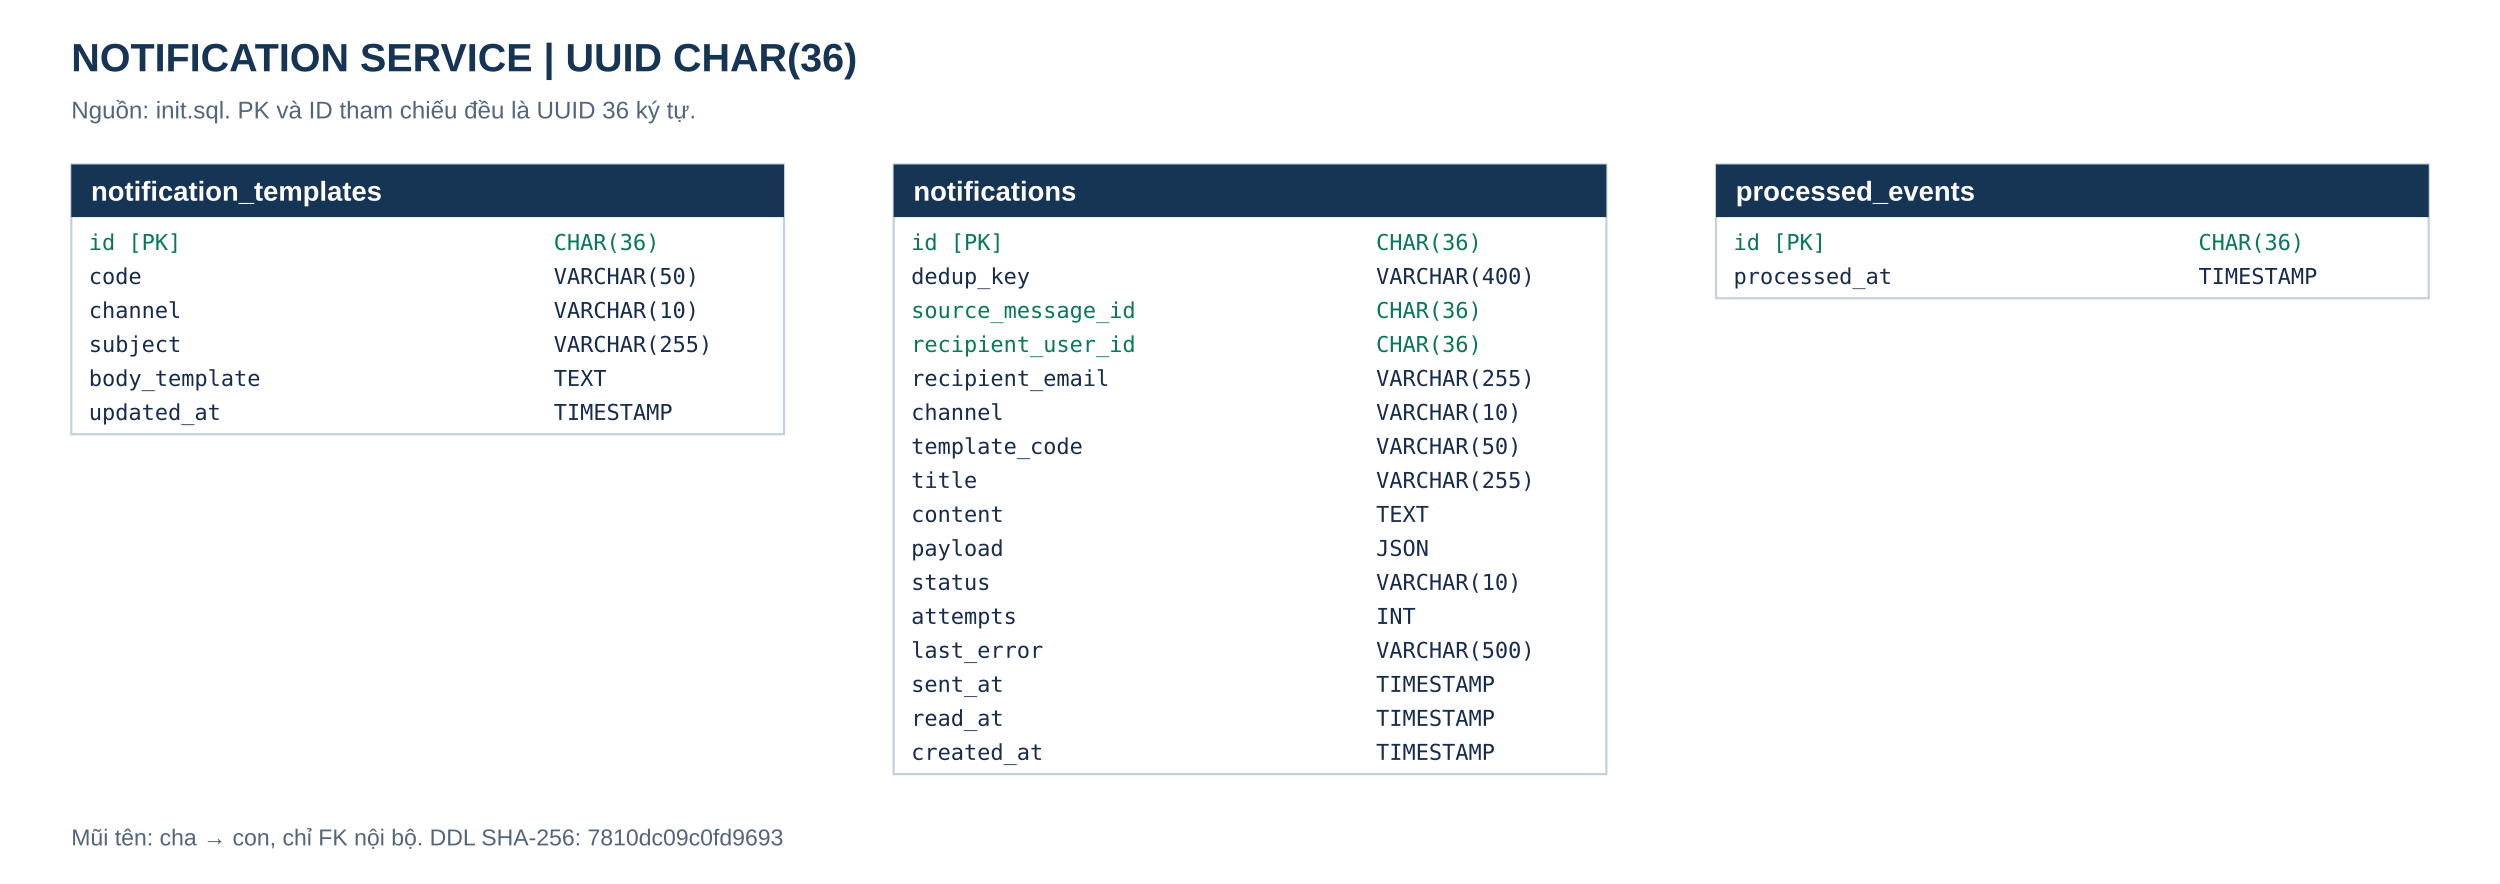
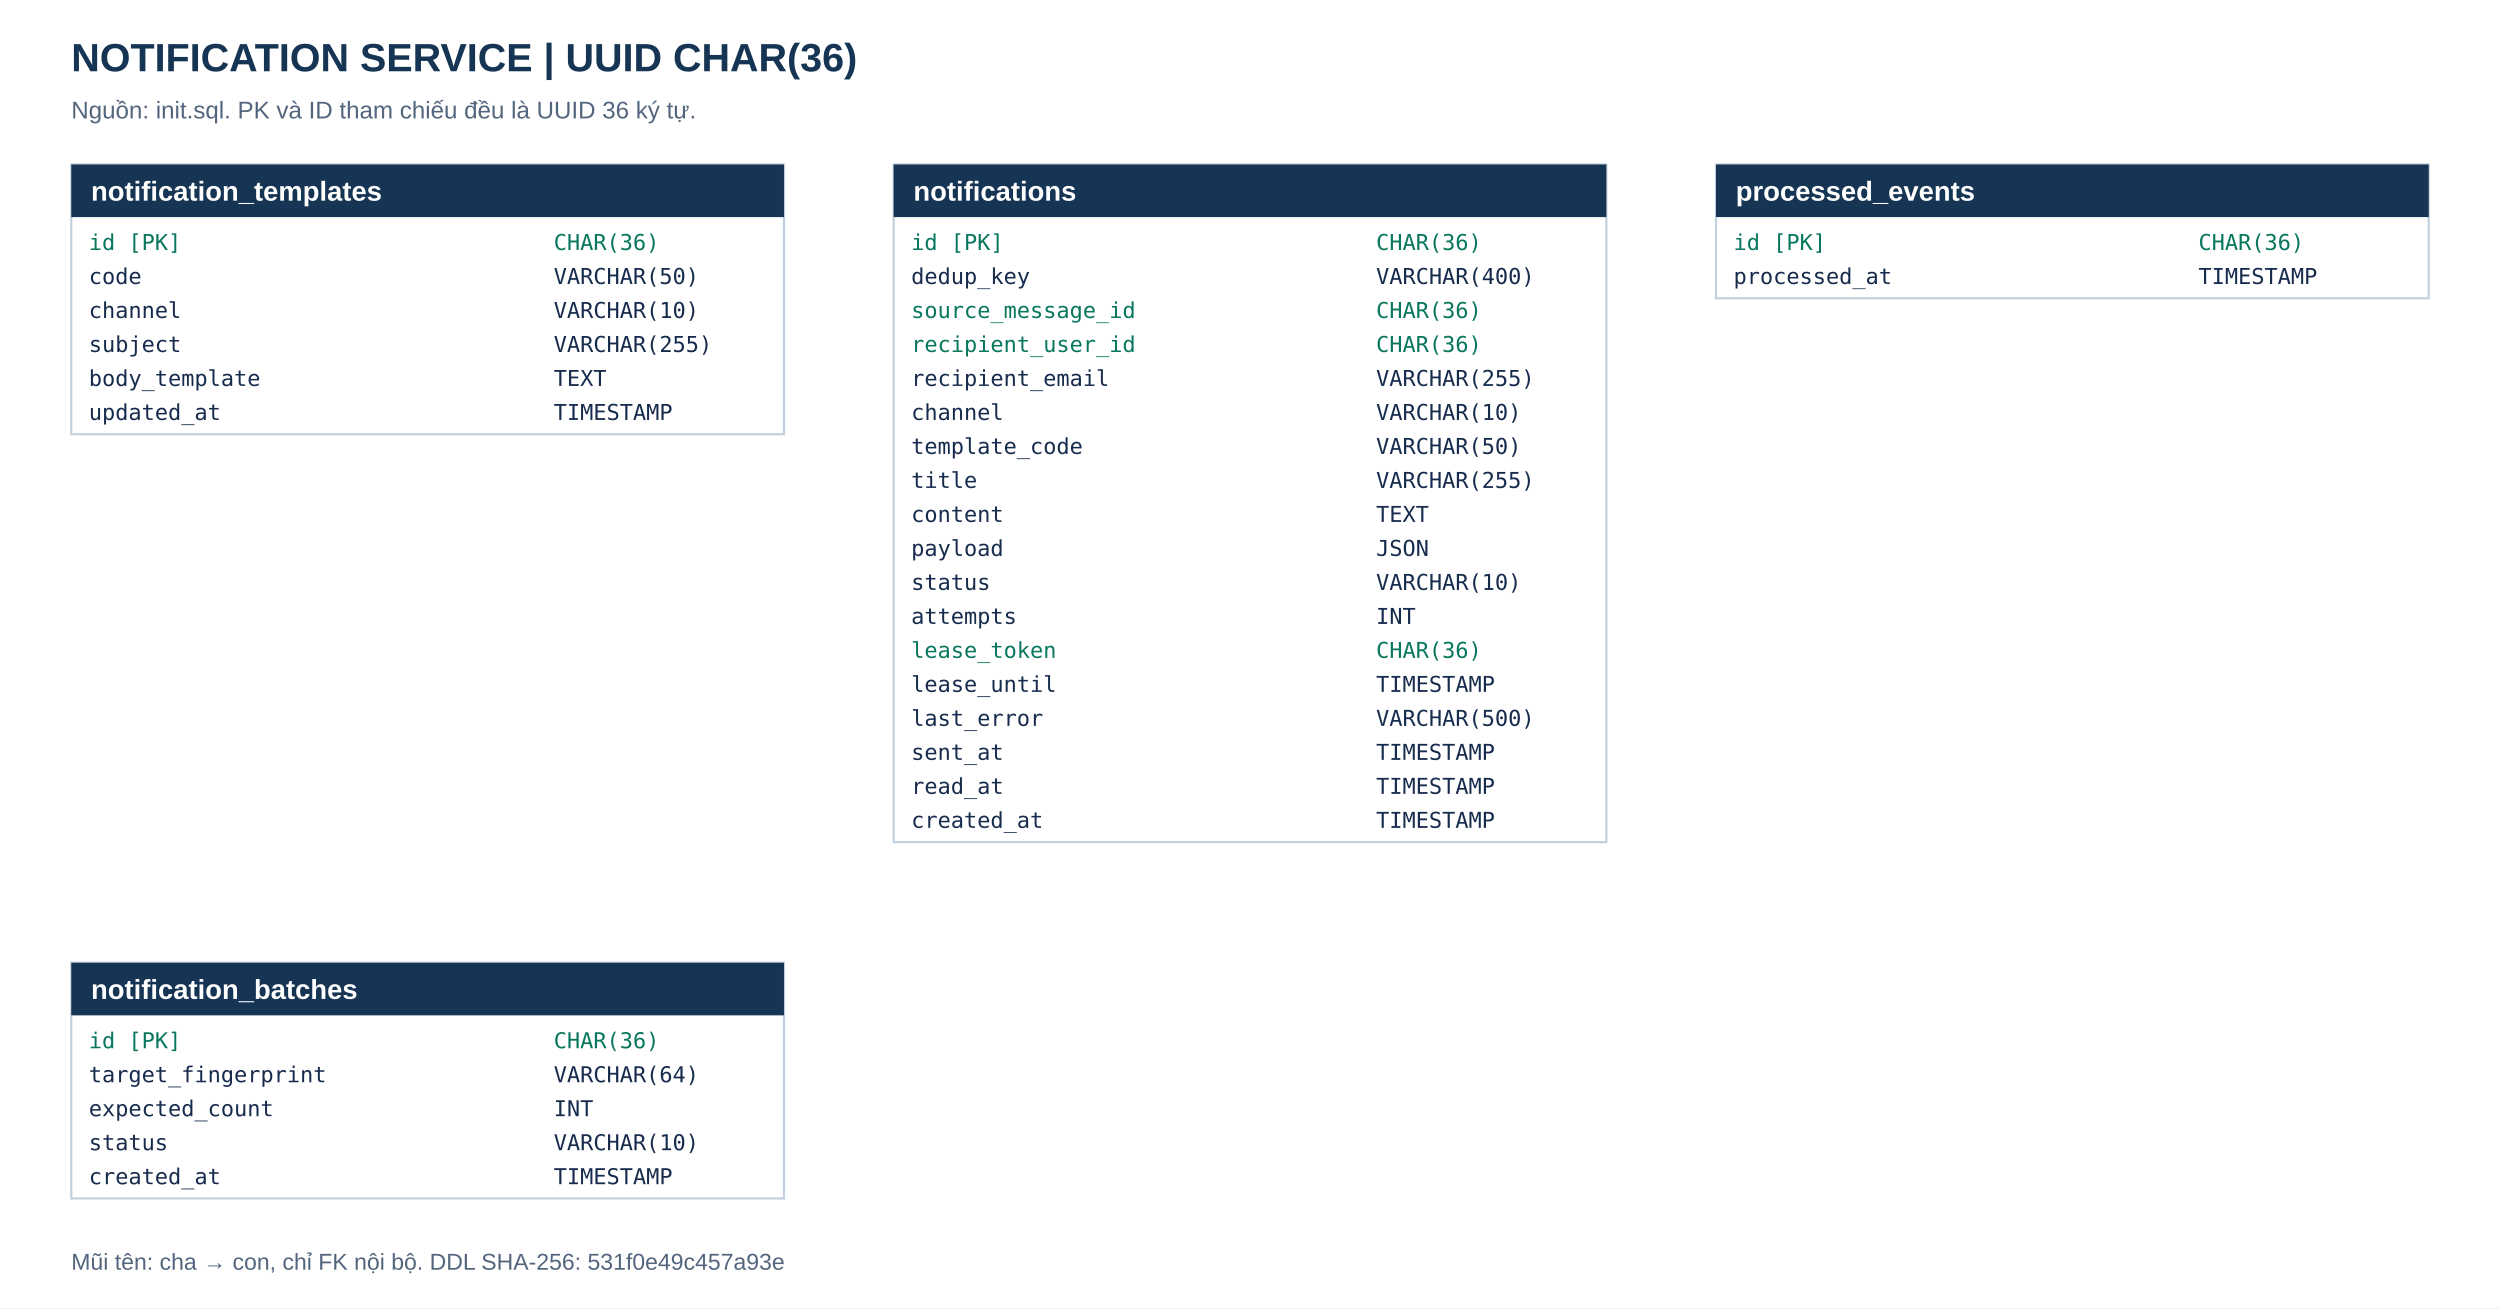
- <svg xmlns="http://www.w3.org/2000/svg" width="2280" height="806" viewBox="0 0 2280 806" role="img" aria-labelledby="title desc">
+ <svg xmlns="http://www.w3.org/2000/svg" width="2280" height="1193" viewBox="0 0 2280 1193" role="img" aria-labelledby="title desc">
  <defs>
    <marker id="arrow" viewBox="0 0 10 10" refX="9" refY="5" markerWidth="8" markerHeight="8" orient="auto-start-reverse">
      <path d="M 0 0 L 10 5 L 0 10 z" fill="#617891" />
    </marker>
  </defs>
  <rect width="100%" height="100%" fill="white" />
  <text x="65" y="65" font-family="Segoe UI,Arial,sans-serif" font-size="36" font-weight="700" fill="#163453">NOTIFICATION SERVICE | UUID CHAR(36)</text>
  <text x="65" y="108" font-family="Segoe UI,Arial,sans-serif" font-size="22" fill="#52657d">Nguồn: init.sql. PK và ID tham chiếu đều là UUID 36 ký tự.</text>
  <g data-table="notification_templates">
    <rect x="65" y="150" width="650" height="246" fill="white" stroke="#c3d0dd" stroke-width="2" />
    <rect x="65" y="150" width="650" height="48" fill="#163453" />
    <text x="83" y="183" font-family="Segoe UI,Arial,sans-serif" font-size="25" font-weight="700" fill="white">notification_templates</text>
    <text data-column="id" x="81" y="228" font-family="Consolas,monospace" font-size="20" fill="#08775d">id [PK]</text>
    <text x="505" y="228" font-family="Consolas,monospace" font-size="20" fill="#08775d">CHAR(36)</text>
    <text data-column="code" x="81" y="259" font-family="Consolas,monospace" font-size="20" fill="#172b4d">code</text>
    <text x="505" y="259" font-family="Consolas,monospace" font-size="20" fill="#172b4d">VARCHAR(50)</text>
    <text data-column="channel" x="81" y="290" font-family="Consolas,monospace" font-size="20" fill="#172b4d">channel</text>
    <text x="505" y="290" font-family="Consolas,monospace" font-size="20" fill="#172b4d">VARCHAR(10)</text>
    <text data-column="subject" x="81" y="321" font-family="Consolas,monospace" font-size="20" fill="#172b4d">subject</text>
    <text x="505" y="321" font-family="Consolas,monospace" font-size="20" fill="#172b4d">VARCHAR(255)</text>
    <text data-column="body_template" x="81" y="352" font-family="Consolas,monospace" font-size="20" fill="#172b4d">body_template</text>
    <text x="505" y="352" font-family="Consolas,monospace" font-size="20" fill="#172b4d">TEXT</text>
    <text data-column="updated_at" x="81" y="383" font-family="Consolas,monospace" font-size="20" fill="#172b4d">updated_at</text>
    <text x="505" y="383" font-family="Consolas,monospace" font-size="20" fill="#172b4d">TIMESTAMP</text>
  </g>
  <g data-table="notifications">
-     <rect x="815" y="150" width="650" height="556" fill="white" stroke="#c3d0dd" stroke-width="2" />
+     <rect x="815" y="150" width="650" height="618" fill="white" stroke="#c3d0dd" stroke-width="2" />
    <rect x="815" y="150" width="650" height="48" fill="#163453" />
    <text x="833" y="183" font-family="Segoe UI,Arial,sans-serif" font-size="25" font-weight="700" fill="white">notifications</text>
    <text data-column="id" x="831" y="228" font-family="Consolas,monospace" font-size="20" fill="#08775d">id [PK]</text>
    <text x="1255" y="228" font-family="Consolas,monospace" font-size="20" fill="#08775d">CHAR(36)</text>
    <text data-column="dedup_key" x="831" y="259" font-family="Consolas,monospace" font-size="20" fill="#172b4d">dedup_key</text>
    <text x="1255" y="259" font-family="Consolas,monospace" font-size="20" fill="#172b4d">VARCHAR(400)</text>
    <text data-column="source_message_id" x="831" y="290" font-family="Consolas,monospace" font-size="20" fill="#08775d">source_message_id</text>
    <text x="1255" y="290" font-family="Consolas,monospace" font-size="20" fill="#08775d">CHAR(36)</text>
    <text data-column="recipient_user_id" x="831" y="321" font-family="Consolas,monospace" font-size="20" fill="#08775d">recipient_user_id</text>
    <text x="1255" y="321" font-family="Consolas,monospace" font-size="20" fill="#08775d">CHAR(36)</text>
    <text data-column="recipient_email" x="831" y="352" font-family="Consolas,monospace" font-size="20" fill="#172b4d">recipient_email</text>
    <text x="1255" y="352" font-family="Consolas,monospace" font-size="20" fill="#172b4d">VARCHAR(255)</text>
    <text data-column="channel" x="831" y="383" font-family="Consolas,monospace" font-size="20" fill="#172b4d">channel</text>
    <text x="1255" y="383" font-family="Consolas,monospace" font-size="20" fill="#172b4d">VARCHAR(10)</text>
    <text data-column="template_code" x="831" y="414" font-family="Consolas,monospace" font-size="20" fill="#172b4d">template_code</text>
    <text x="1255" y="414" font-family="Consolas,monospace" font-size="20" fill="#172b4d">VARCHAR(50)</text>
    <text data-column="title" x="831" y="445" font-family="Consolas,monospace" font-size="20" fill="#172b4d">title</text>
    <text x="1255" y="445" font-family="Consolas,monospace" font-size="20" fill="#172b4d">VARCHAR(255)</text>
    <text data-column="content" x="831" y="476" font-family="Consolas,monospace" font-size="20" fill="#172b4d">content</text>
    <text x="1255" y="476" font-family="Consolas,monospace" font-size="20" fill="#172b4d">TEXT</text>
    <text data-column="payload" x="831" y="507" font-family="Consolas,monospace" font-size="20" fill="#172b4d">payload</text>
    <text x="1255" y="507" font-family="Consolas,monospace" font-size="20" fill="#172b4d">JSON</text>
    <text data-column="status" x="831" y="538" font-family="Consolas,monospace" font-size="20" fill="#172b4d">status</text>
    <text x="1255" y="538" font-family="Consolas,monospace" font-size="20" fill="#172b4d">VARCHAR(10)</text>
    <text data-column="attempts" x="831" y="569" font-family="Consolas,monospace" font-size="20" fill="#172b4d">attempts</text>
    <text x="1255" y="569" font-family="Consolas,monospace" font-size="20" fill="#172b4d">INT</text>
-     <text data-column="last_error" x="831" y="600" font-family="Consolas,monospace" font-size="20" fill="#172b4d">last_error</text>
-     <text x="1255" y="600" font-family="Consolas,monospace" font-size="20" fill="#172b4d">VARCHAR(500)</text>
-     <text data-column="sent_at" x="831" y="631" font-family="Consolas,monospace" font-size="20" fill="#172b4d">sent_at</text>
+     <text data-column="lease_token" x="831" y="600" font-family="Consolas,monospace" font-size="20" fill="#08775d">lease_token</text>
+     <text x="1255" y="600" font-family="Consolas,monospace" font-size="20" fill="#08775d">CHAR(36)</text>
+     <text data-column="lease_until" x="831" y="631" font-family="Consolas,monospace" font-size="20" fill="#172b4d">lease_until</text>
    <text x="1255" y="631" font-family="Consolas,monospace" font-size="20" fill="#172b4d">TIMESTAMP</text>
-     <text data-column="read_at" x="831" y="662" font-family="Consolas,monospace" font-size="20" fill="#172b4d">read_at</text>
-     <text x="1255" y="662" font-family="Consolas,monospace" font-size="20" fill="#172b4d">TIMESTAMP</text>
-     <text data-column="created_at" x="831" y="693" font-family="Consolas,monospace" font-size="20" fill="#172b4d">created_at</text>
+     <text data-column="last_error" x="831" y="662" font-family="Consolas,monospace" font-size="20" fill="#172b4d">last_error</text>
+     <text x="1255" y="662" font-family="Consolas,monospace" font-size="20" fill="#172b4d">VARCHAR(500)</text>
+     <text data-column="sent_at" x="831" y="693" font-family="Consolas,monospace" font-size="20" fill="#172b4d">sent_at</text>
    <text x="1255" y="693" font-family="Consolas,monospace" font-size="20" fill="#172b4d">TIMESTAMP</text>
+     <text data-column="read_at" x="831" y="724" font-family="Consolas,monospace" font-size="20" fill="#172b4d">read_at</text>
+     <text x="1255" y="724" font-family="Consolas,monospace" font-size="20" fill="#172b4d">TIMESTAMP</text>
+     <text data-column="created_at" x="831" y="755" font-family="Consolas,monospace" font-size="20" fill="#172b4d">created_at</text>
+     <text x="1255" y="755" font-family="Consolas,monospace" font-size="20" fill="#172b4d">TIMESTAMP</text>
  </g>
  <g data-table="processed_events">
    <rect x="1565" y="150" width="650" height="122" fill="white" stroke="#c3d0dd" stroke-width="2" />
    <rect x="1565" y="150" width="650" height="48" fill="#163453" />
    <text x="1583" y="183" font-family="Segoe UI,Arial,sans-serif" font-size="25" font-weight="700" fill="white">processed_events</text>
    <text data-column="id" x="1581" y="228" font-family="Consolas,monospace" font-size="20" fill="#08775d">id [PK]</text>
    <text x="2005" y="228" font-family="Consolas,monospace" font-size="20" fill="#08775d">CHAR(36)</text>
    <text data-column="processed_at" x="1581" y="259" font-family="Consolas,monospace" font-size="20" fill="#172b4d">processed_at</text>
    <text x="2005" y="259" font-family="Consolas,monospace" font-size="20" fill="#172b4d">TIMESTAMP</text>
  </g>
-   <text x="65" y="771" font-family="Segoe UI,Arial,sans-serif" font-size="21" fill="#52657d">Mũi tên: cha → con, chỉ FK nội bộ. DDL SHA-256: 7810dc09c0fd9693</text>
+   <g data-table="notification_batches">
+     <rect x="65" y="878" width="650" height="215" fill="white" stroke="#c3d0dd" stroke-width="2" />
+     <rect x="65" y="878" width="650" height="48" fill="#163453" />
+     <text x="83" y="911" font-family="Segoe UI,Arial,sans-serif" font-size="25" font-weight="700" fill="white">notification_batches</text>
+     <text data-column="id" x="81" y="956" font-family="Consolas,monospace" font-size="20" fill="#08775d">id [PK]</text>
+     <text x="505" y="956" font-family="Consolas,monospace" font-size="20" fill="#08775d">CHAR(36)</text>
+     <text data-column="target_fingerprint" x="81" y="987" font-family="Consolas,monospace" font-size="20" fill="#172b4d">target_fingerprint</text>
+     <text x="505" y="987" font-family="Consolas,monospace" font-size="20" fill="#172b4d">VARCHAR(64)</text>
+     <text data-column="expected_count" x="81" y="1018" font-family="Consolas,monospace" font-size="20" fill="#172b4d">expected_count</text>
+     <text x="505" y="1018" font-family="Consolas,monospace" font-size="20" fill="#172b4d">INT</text>
+     <text data-column="status" x="81" y="1049" font-family="Consolas,monospace" font-size="20" fill="#172b4d">status</text>
+     <text x="505" y="1049" font-family="Consolas,monospace" font-size="20" fill="#172b4d">VARCHAR(10)</text>
+     <text data-column="created_at" x="81" y="1080" font-family="Consolas,monospace" font-size="20" fill="#172b4d">created_at</text>
+     <text x="505" y="1080" font-family="Consolas,monospace" font-size="20" fill="#172b4d">TIMESTAMP</text>
+   </g>
+   <text x="65" y="1158" font-family="Segoe UI,Arial,sans-serif" font-size="21" fill="#52657d">Mũi tên: cha → con, chỉ FK nội bộ. DDL SHA-256: 531f0e49c457a93e</text>
</svg>
